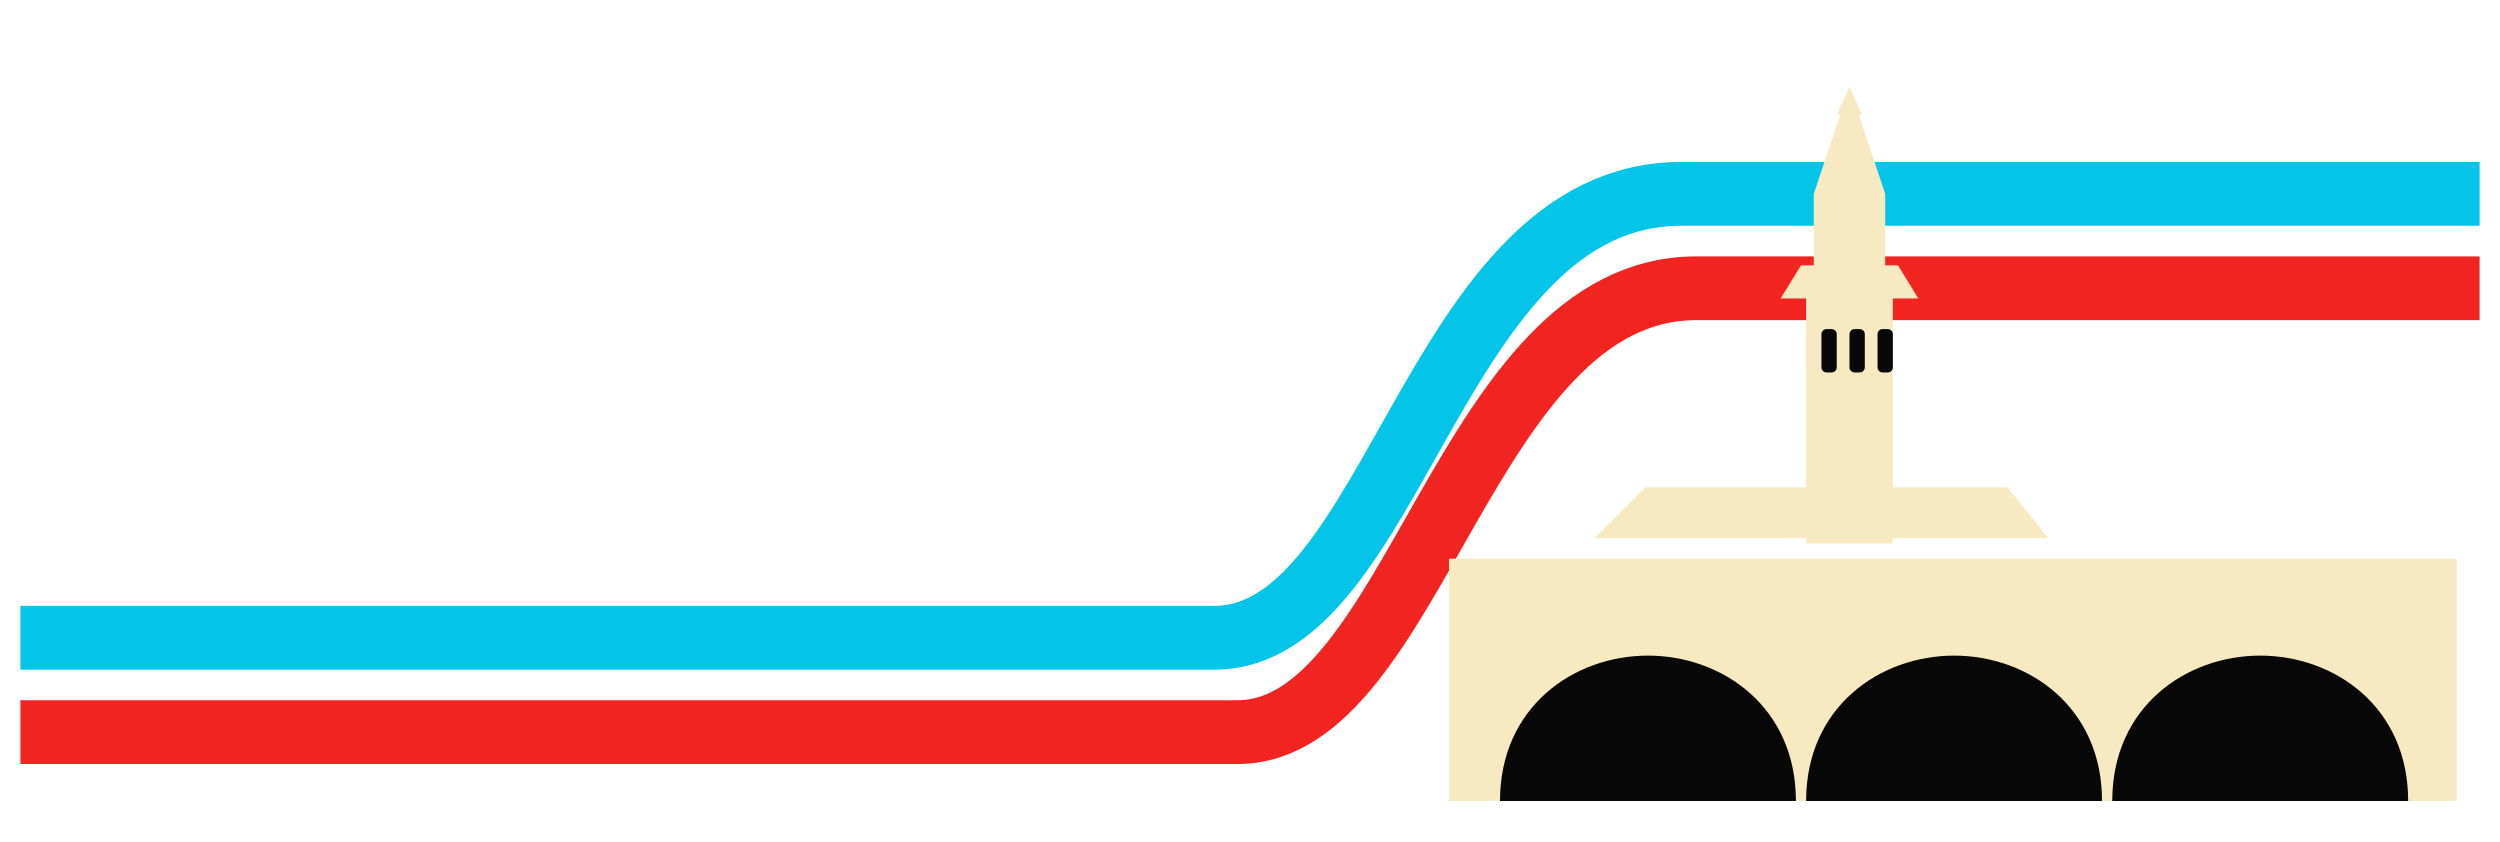
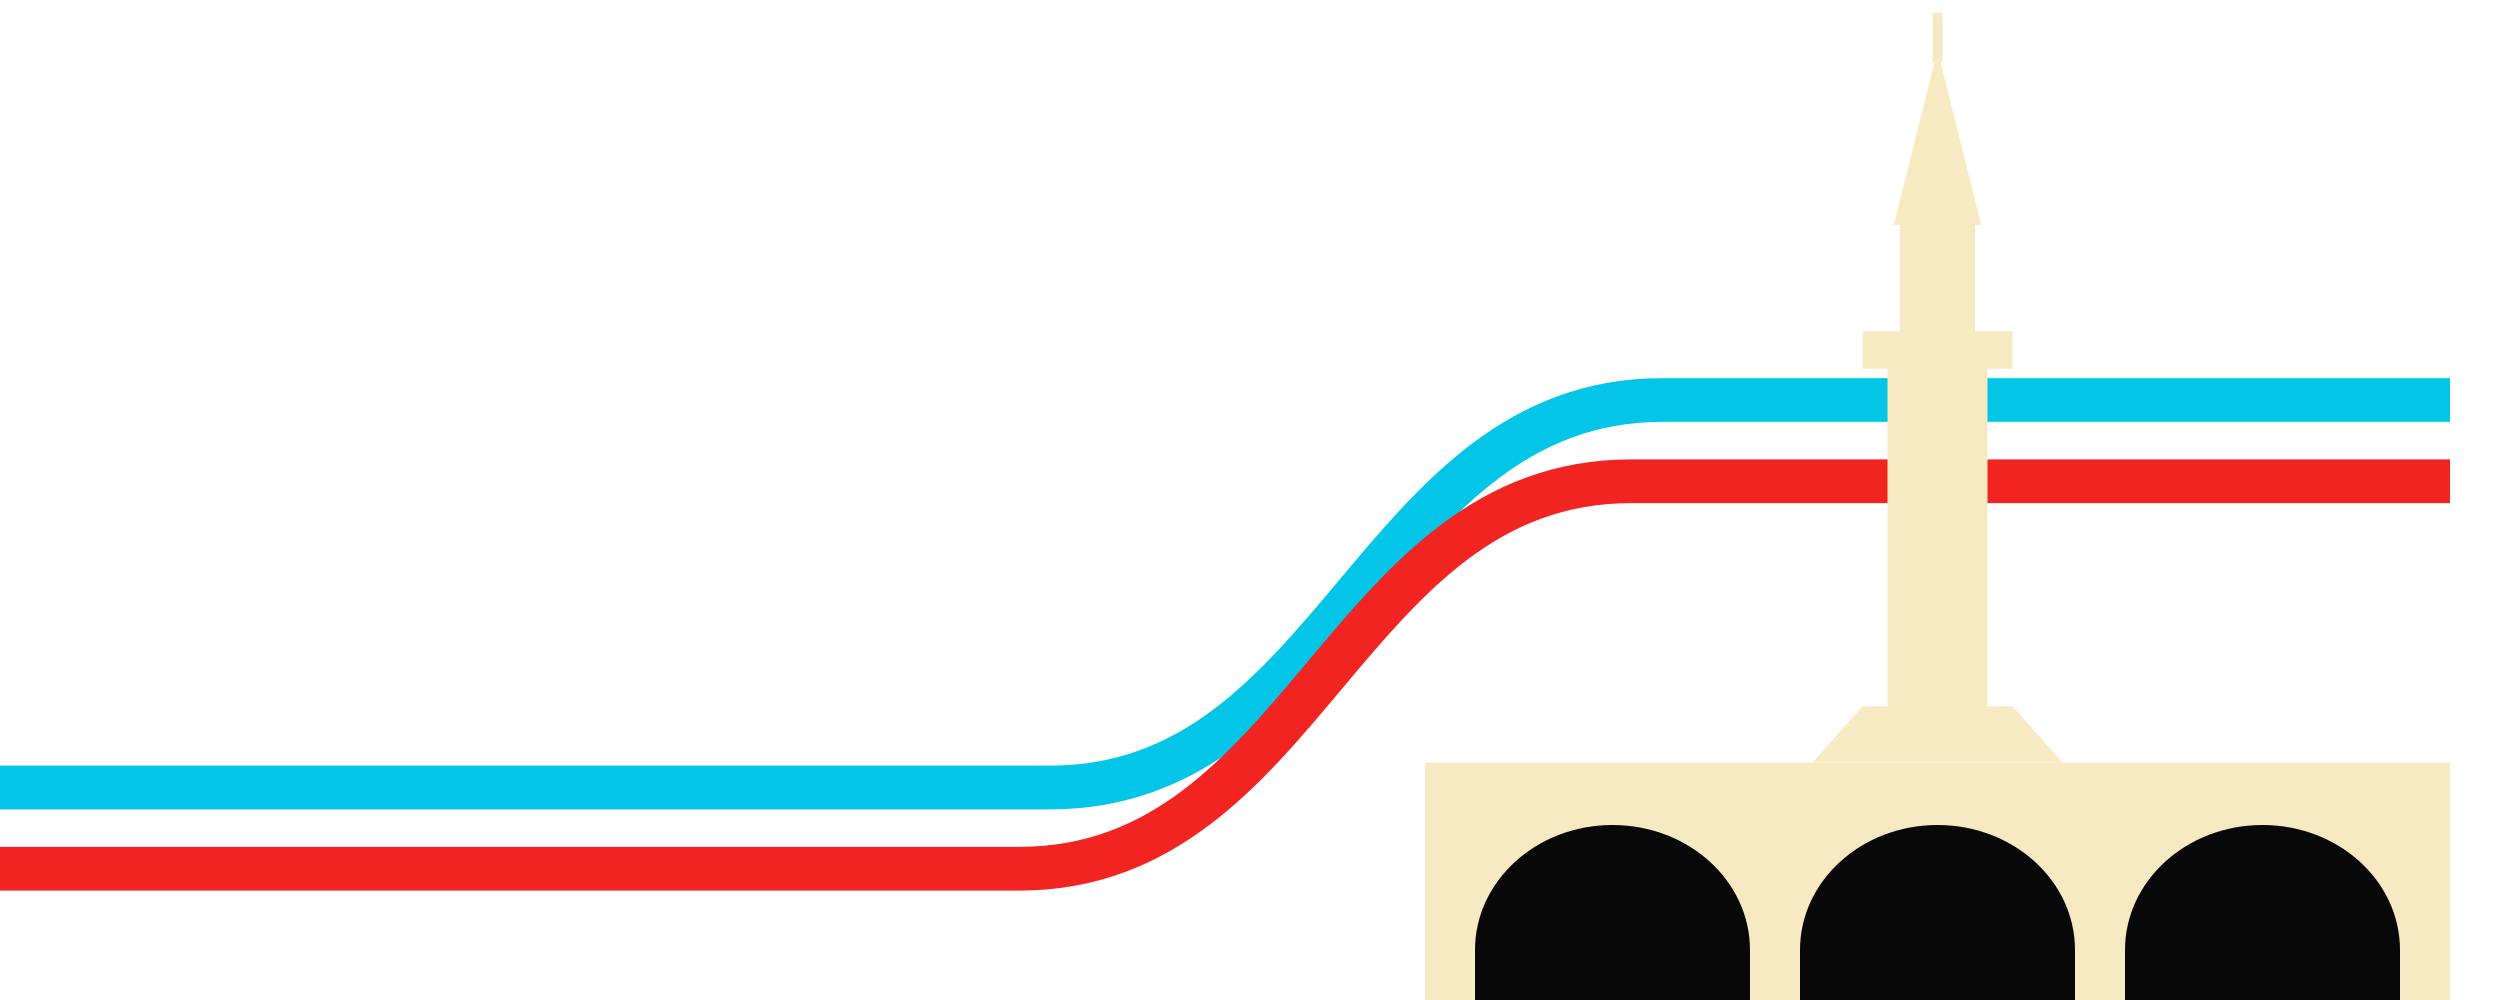
- <svg xmlns="http://www.w3.org/2000/svg" width="980" height="330" viewBox="0 0 980 330" role="img" aria-labelledby="title desc">
-   <g fill="none" stroke-width="25" stroke-linejoin="round">
-     <path d="M8 250H476C547 250 562 76 659 76H972" stroke="#02C5E7" />
-     <path d="M8 287H485C555 287 574 113 665 113H972" stroke="#F22421" />
+ <svg xmlns="http://www.w3.org/2000/svg" width="400" height="160" viewBox="0 0 400 160" role="img" aria-labelledby="title desc">
+   <g fill="none" stroke-width="7">
+     <path d="M0 126H168C214 126 220 64 266 64H392" stroke="#02C5E7" />
+     <path d="M0 139H163C209 139 215 77 261 77H392" stroke="#F22421" />
  </g>
  <g fill="#F7E9C2">
-     <path d="M568 219H963V314H568z" />
-     <path d="M625 211l20-20h142l16 20z" />
-     <path d="M708 213v-96h-10l8-13h5V76l14-42 14 42v28h5l8 13h-10v96z" />
-     <path d="M725 34l-5 11h10z" />
+     <path d="M228 122H392V160H228z" />
+     <path d="M290 122L298 113H322L330 122z" />
+     <path d="M302 58H318V114H302z" />
+     <path d="M298 53H322V59H298z" />
+     <path d="M304 35H316V54H304z" />
+     <path d="M303 36L310 8L317 36z" />
+     <path d="M309.2 2H310.8V10H309.2z" />
  </g>
  <g fill="#080808">
-     <path d="M588 314c0-37 29-57 58-57s58 20 58 57z" />
-     <path d="M708 314c0-37 29-57 58-57s58 20 58 57z" />
-     <path d="M828 314c0-37 29-57 58-57s58 20 58 57z" />
-     <rect x="714" y="129" width="6" height="17" rx="2" />
-     <rect x="725" y="129" width="6" height="17" rx="2" />
-     <rect x="736" y="129" width="6" height="17" rx="2" />
+     <path d="M236 160V152A22 20 0 0 1 280 152V160z" />
+     <path d="M288 160V152A22 20 0 0 1 332 152V160z" />
+     <path d="M340 160V152A22 20 0 0 1 384 152V160z" />
  </g>
</svg>
